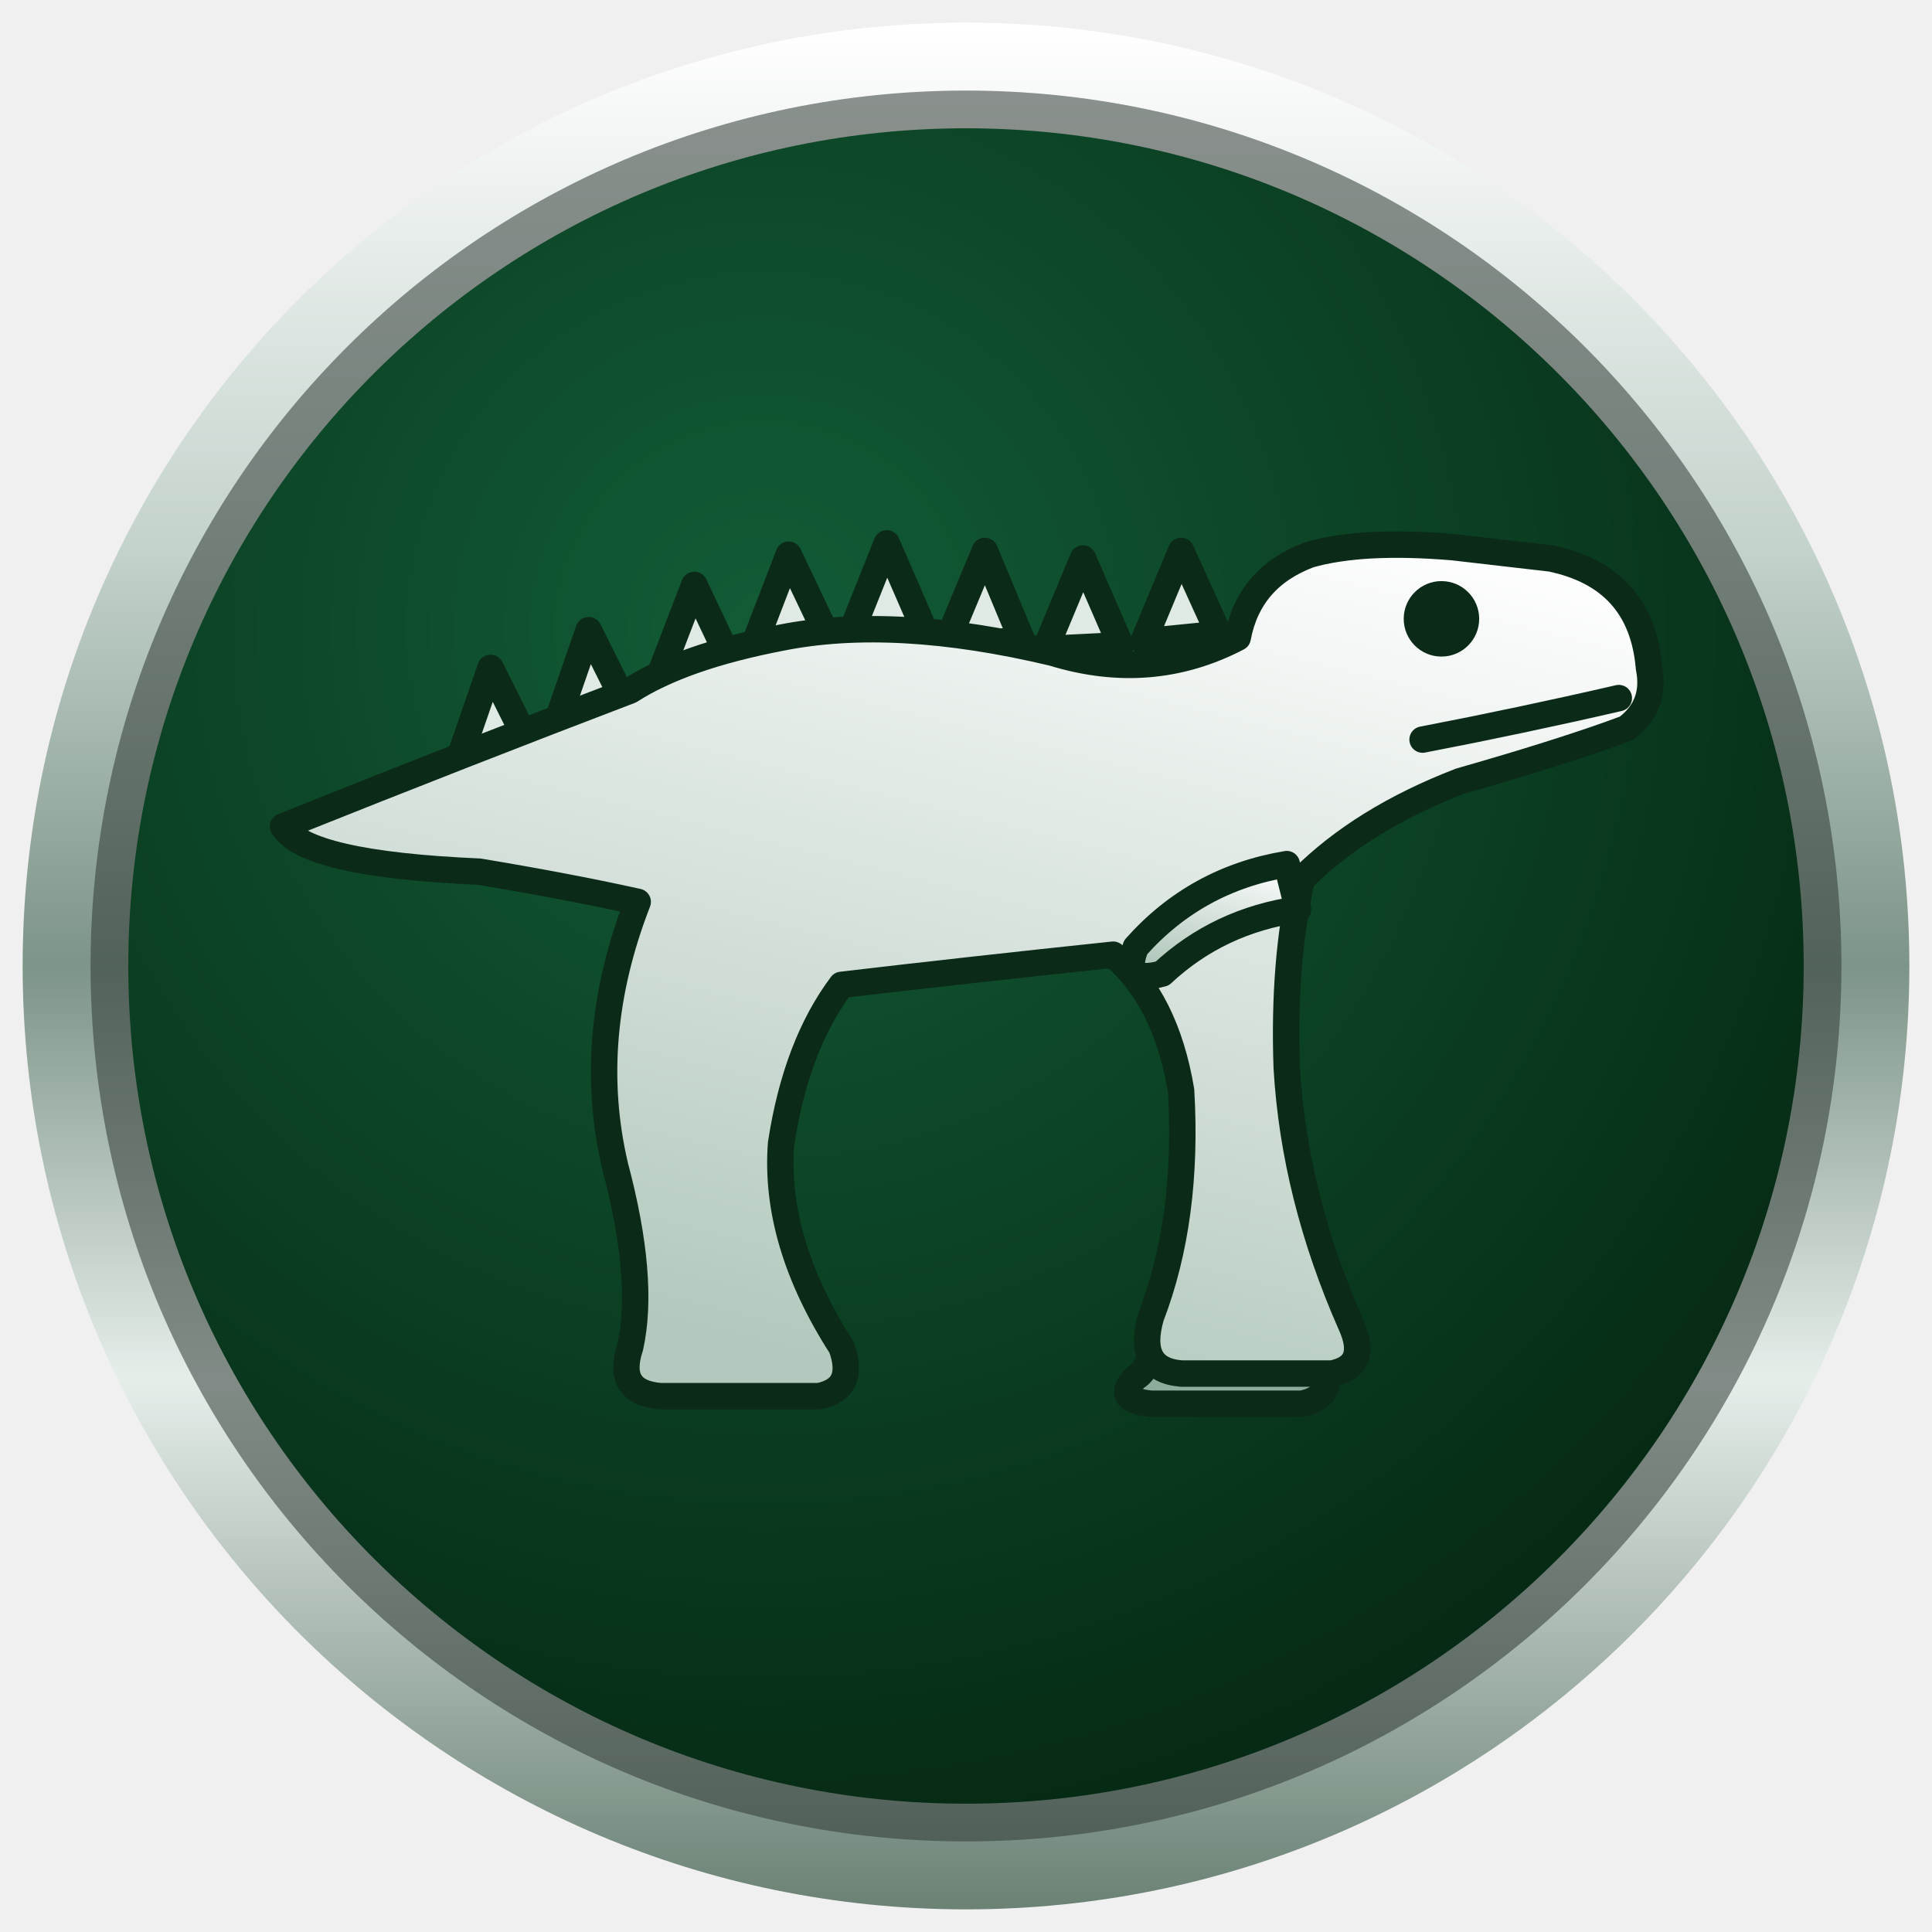
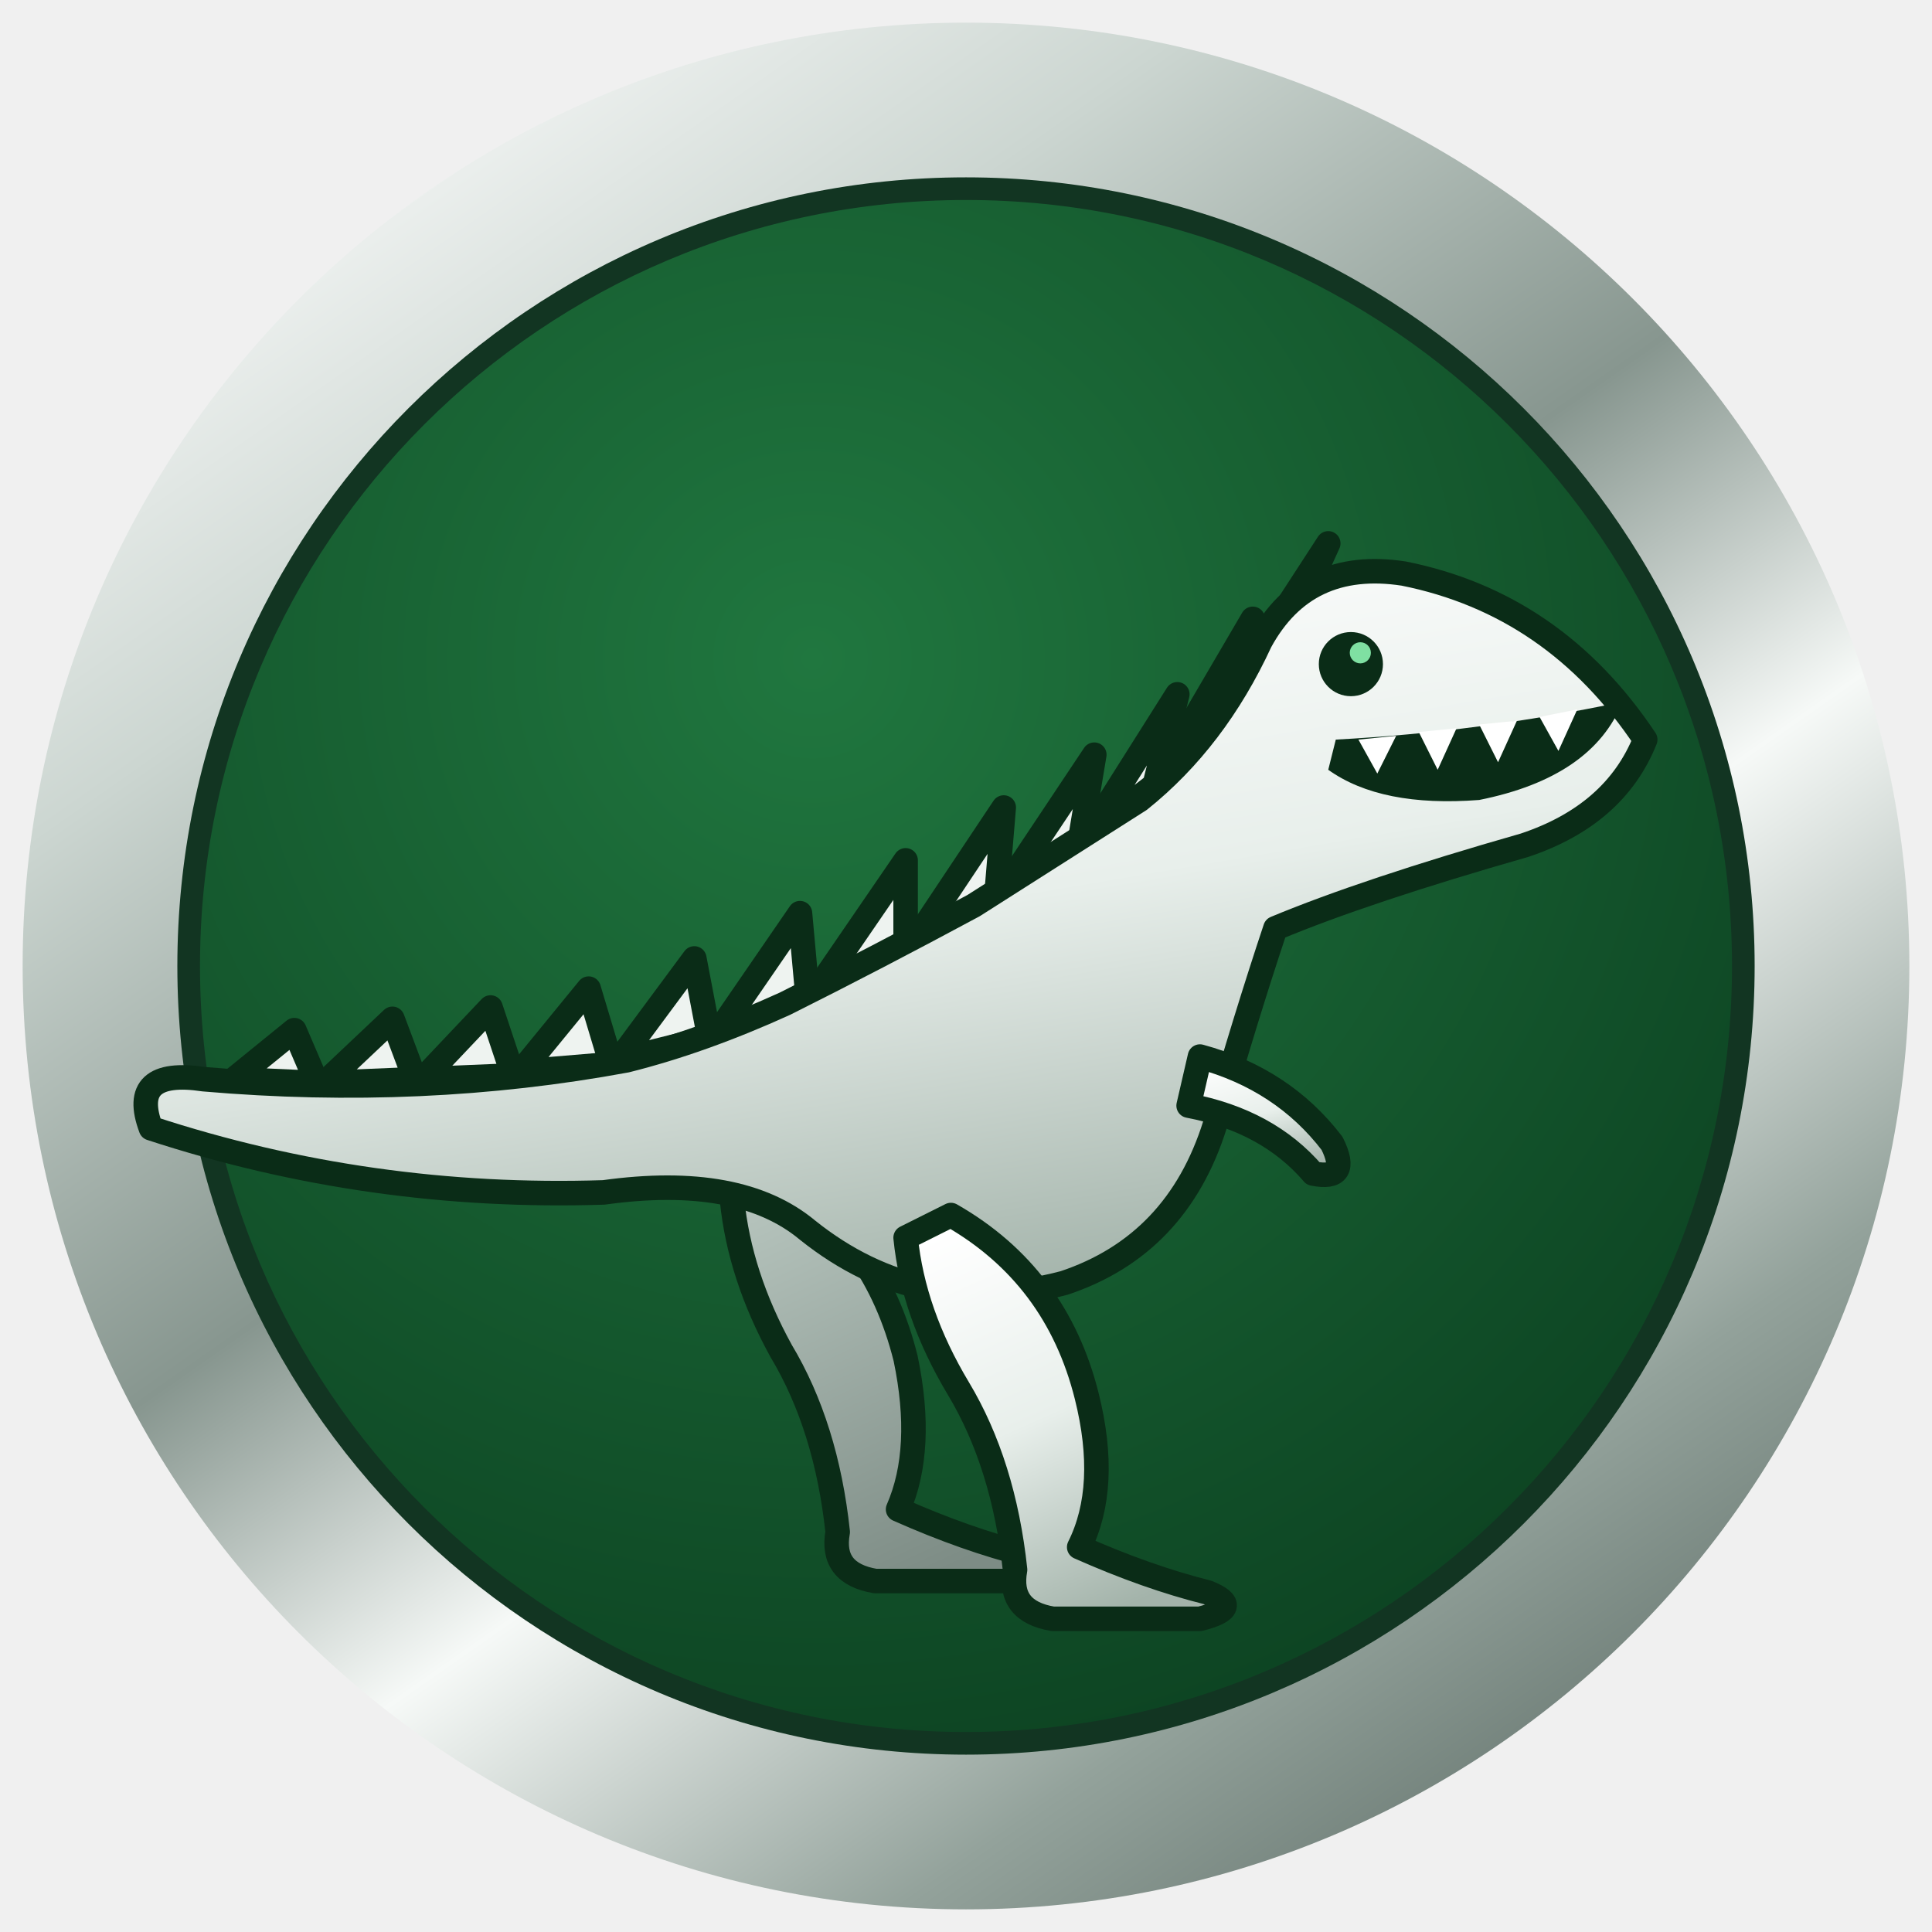
<svg xmlns="http://www.w3.org/2000/svg" viewBox="0 0 512 512" role="img" aria-label="DYNO SOP Staf">
  <defs>
-     <linearGradient id="chrome" x1="0" y1="0" x2="0" y2="1">
+     <linearGradient id="chrome" x1=".15" y1="0" x2=".85" y2="1">
      <stop offset="0" stop-color="#ffffff" />
-       <stop offset=".28" stop-color="#c3d2cb" />
-       <stop offset=".5" stop-color="#7d9488" />
-       <stop offset=".72" stop-color="#e6eeea" />
-       <stop offset="1" stop-color="#6b8275" />
+       <stop offset=".22" stop-color="#ccd6d1" />
+       <stop offset=".45" stop-color="#87968f" />
+       <stop offset=".62" stop-color="#f6f9f7" />
+       <stop offset=".82" stop-color="#93a29b" />
+       <stop offset="1" stop-color="#5c6b65" />
    </linearGradient>
-     <radialGradient id="field" cx=".38" cy=".3" r=".85">
-       <stop offset="0" stop-color="#125c36" />
-       <stop offset="1" stop-color="#04220f" />
+     <radialGradient id="field" cx=".4" cy=".3" r=".85">
+       <stop offset="0" stop-color="#20773f" />
+       <stop offset="1" stop-color="#0a3c1e" />
    </radialGradient>
-     <linearGradient id="scale" x1=".1" y1="0" x2=".5" y2="1">
+     <linearGradient id="hide" x1=".25" y1="0" x2=".6" y2="1">
      <stop offset="0" stop-color="#ffffff" />
-       <stop offset="1" stop-color="#b3c9bd" />
+       <stop offset=".5" stop-color="#e8efeb" />
+       <stop offset="1" stop-color="#a3b3aa" />
+     </linearGradient>
+     <linearGradient id="hideDark" x1=".25" y1="0" x2=".6" y2="1">
+       <stop offset="0" stop-color="#b6c4bd" />
+       <stop offset="1" stop-color="#7d8c85" />
    </linearGradient>
  </defs>
  <circle cx="256" cy="256" r="250" fill="url(#chrome)" />
-   <circle cx="256" cy="256" r="232" fill="#2f3b35" opacity=".55" />
-   <circle cx="256" cy="256" r="222" fill="url(#field)" />
-   <g transform="translate(512,0) scale(-1,1)">
-     <g transform="translate(-25,-33)" stroke="#0b2a18" stroke-width="7" stroke-linejoin="round" stroke-linecap="round">
-       <path d="M214 201 L224 179 L234 203 Z M240 204 L250 181 L260 205 Z                M266 203 L276 179 L286 203 Z M292 200 L302 177 L312 202 Z                M318 201 L328 180 L338 206 Z M344 207 L353 188 L363 214 Z                M372 218 L381 200 L390 226 Z M398 228 L407 210 L416 236 Z" fill="#dfeae4" />
-       <path d="M226 300 Q220 340 228 380 Q232 396 236 398                Q242 404 232 405 L192 405 Q182 403 187 392                Q200 356 202 320 Q203 300 208 286 Z" fill="#8fab9c" />
-       <path d="M100 210                Q102 186 126 181 L152 178                Q176 176 190 180 Q206 186 209 202                Q232 214 258 206 Q300 196 330 202                Q356 207 370 216 Q412 232 462 252                Q456 262 410 264 Q386 268 368 272                Q382 308 374 342 Q366 372 370 390                Q374 402 362 403 L320 403 Q310 401 314 390                Q332 362 330 336 Q326 310 314 294                Q280 290 242 286                Q228 298 224 322 Q222 356 232 382                Q236 396 224 397 L184 397 Q174 395 179 384                Q194 350 196 316 Q197 288 192 266                Q176 250 150 240 Q122 232 106 226 Q98 220 100 210 Z" fill="url(#scale)" />
-       <path d="M196 262 Q220 266 236 284 Q240 294 229 291 Q214 277 193 274 Z" fill="url(#scale)" />
-       <path d="M108 218 Q134 224 160 229" fill="none" stroke-width="7" />
-       <circle cx="155" cy="197" r="10" fill="#0b2a18" stroke="none" />
+   <circle cx="256" cy="256" r="209" fill="#123522" />
+   <circle cx="256" cy="256" r="203" fill="url(#field)" />
+   <g stroke="#0a2c17" stroke-width="6.5" stroke-linejoin="round" stroke-linecap="round">
+     <g fill="#eef3f0">
+       <path d="M342 166 L352 144 L326 184 Z" />
+       <path d="M324 187 L332 164 L308 205 Z" />
+       <path d="M306 208 L312 184 L288 222 Z" />
+       <path d="M286 224 L290 200 L266 236 Z" />
+       <path d="M264 238 L266 214 L242 250 Z" />
+       <path d="M240 251 L240 228 L216 263 Z" />
+       <path d="M214 264 L212 242 L190 274 Z" />
+       <path d="M188 275 L184 254 L164 281 Z" />
+       <path d="M162 282 L156 262 L138 284 Z" />
+       <path d="M136 285 L130 267 L112 286 Z" />
+       <path d="M110 286 L104 270 L 86 287 Z" />
+       <path d="M 84 287 L 78 273 L 62 286 Z" />
    </g>
+     <path d="M206 312 Q232 328 240 360 Q245 384 238 400              Q256 408 272 412 Q282 416 270 419 L232 419              Q220 417 222 406 Q219 378 207 358 Q196 338 194 318 Z" fill="url(#hideDark)" />
+     <path d="M436 196              Q412 160 372 152 Q346 148 334 170              Q322 196 302 212 Q280 226 258 240              Q232 254 208 266 Q186 276 166 281              Q112 291 54 286 Q34 283 40 299              Q98 318 160 316 Q196 311 214 326              Q244 350 282 340 Q312 330 322 298              Q330 270 338 246 Q362 236 404 224              Q428 216 436 196 Z" fill="url(#hide)" />
+     <path d="M252 322 Q280 338 288 370 Q294 394 286 410              Q304 418 320 422 Q330 426 318 429 L279 429              Q267 427 269 416 Q266 388 254 368 Q242 348 240 328 Z" fill="url(#hide)" />
+     <path d="M318 280 Q340 286 353 303 Q358 313 348 311 Q336 297 315 293 Z" fill="url(#hide)" />
+     <path d="M354 196 Q392 194 430 186 Q422 206 392 212 Q366 214 352 204 Z" fill="#0a2c17" stroke="none" />
+     <path d="M360 196 L365 205 L370 195 Z M376 194 L381 204 L386 193 Z              M392 192 L397 202 L402 191 Z M408 190 L413 199 L418 188 Z" fill="#ffffff" stroke="none" />
  </g>
+   <circle cx="358" cy="176" r="8.5" fill="#0a2c17" />
+   <circle cx="360.5" cy="173" r="2.8" fill="#7fe0a2" />
</svg>
